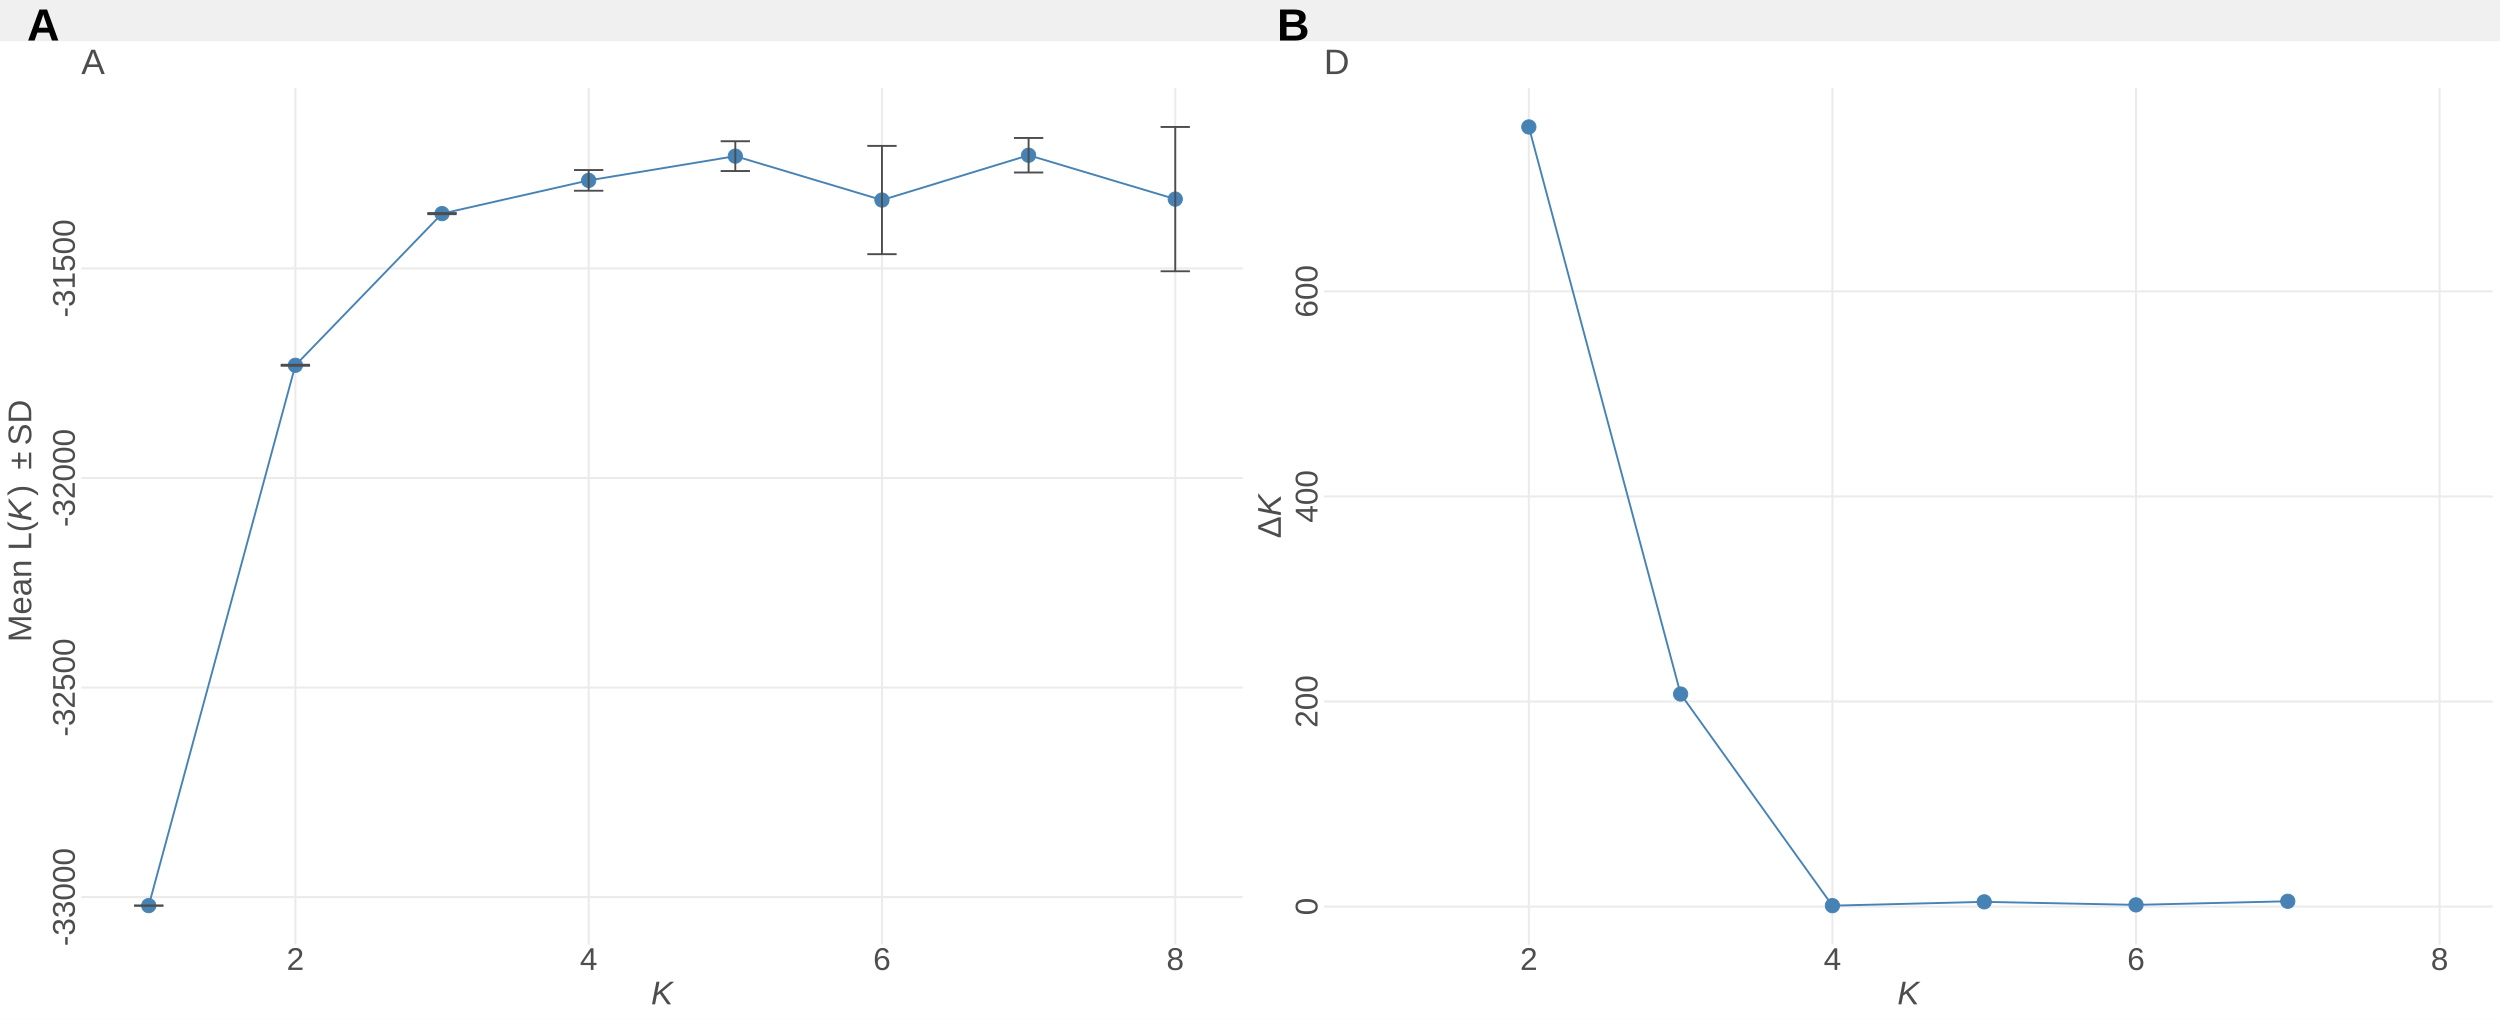
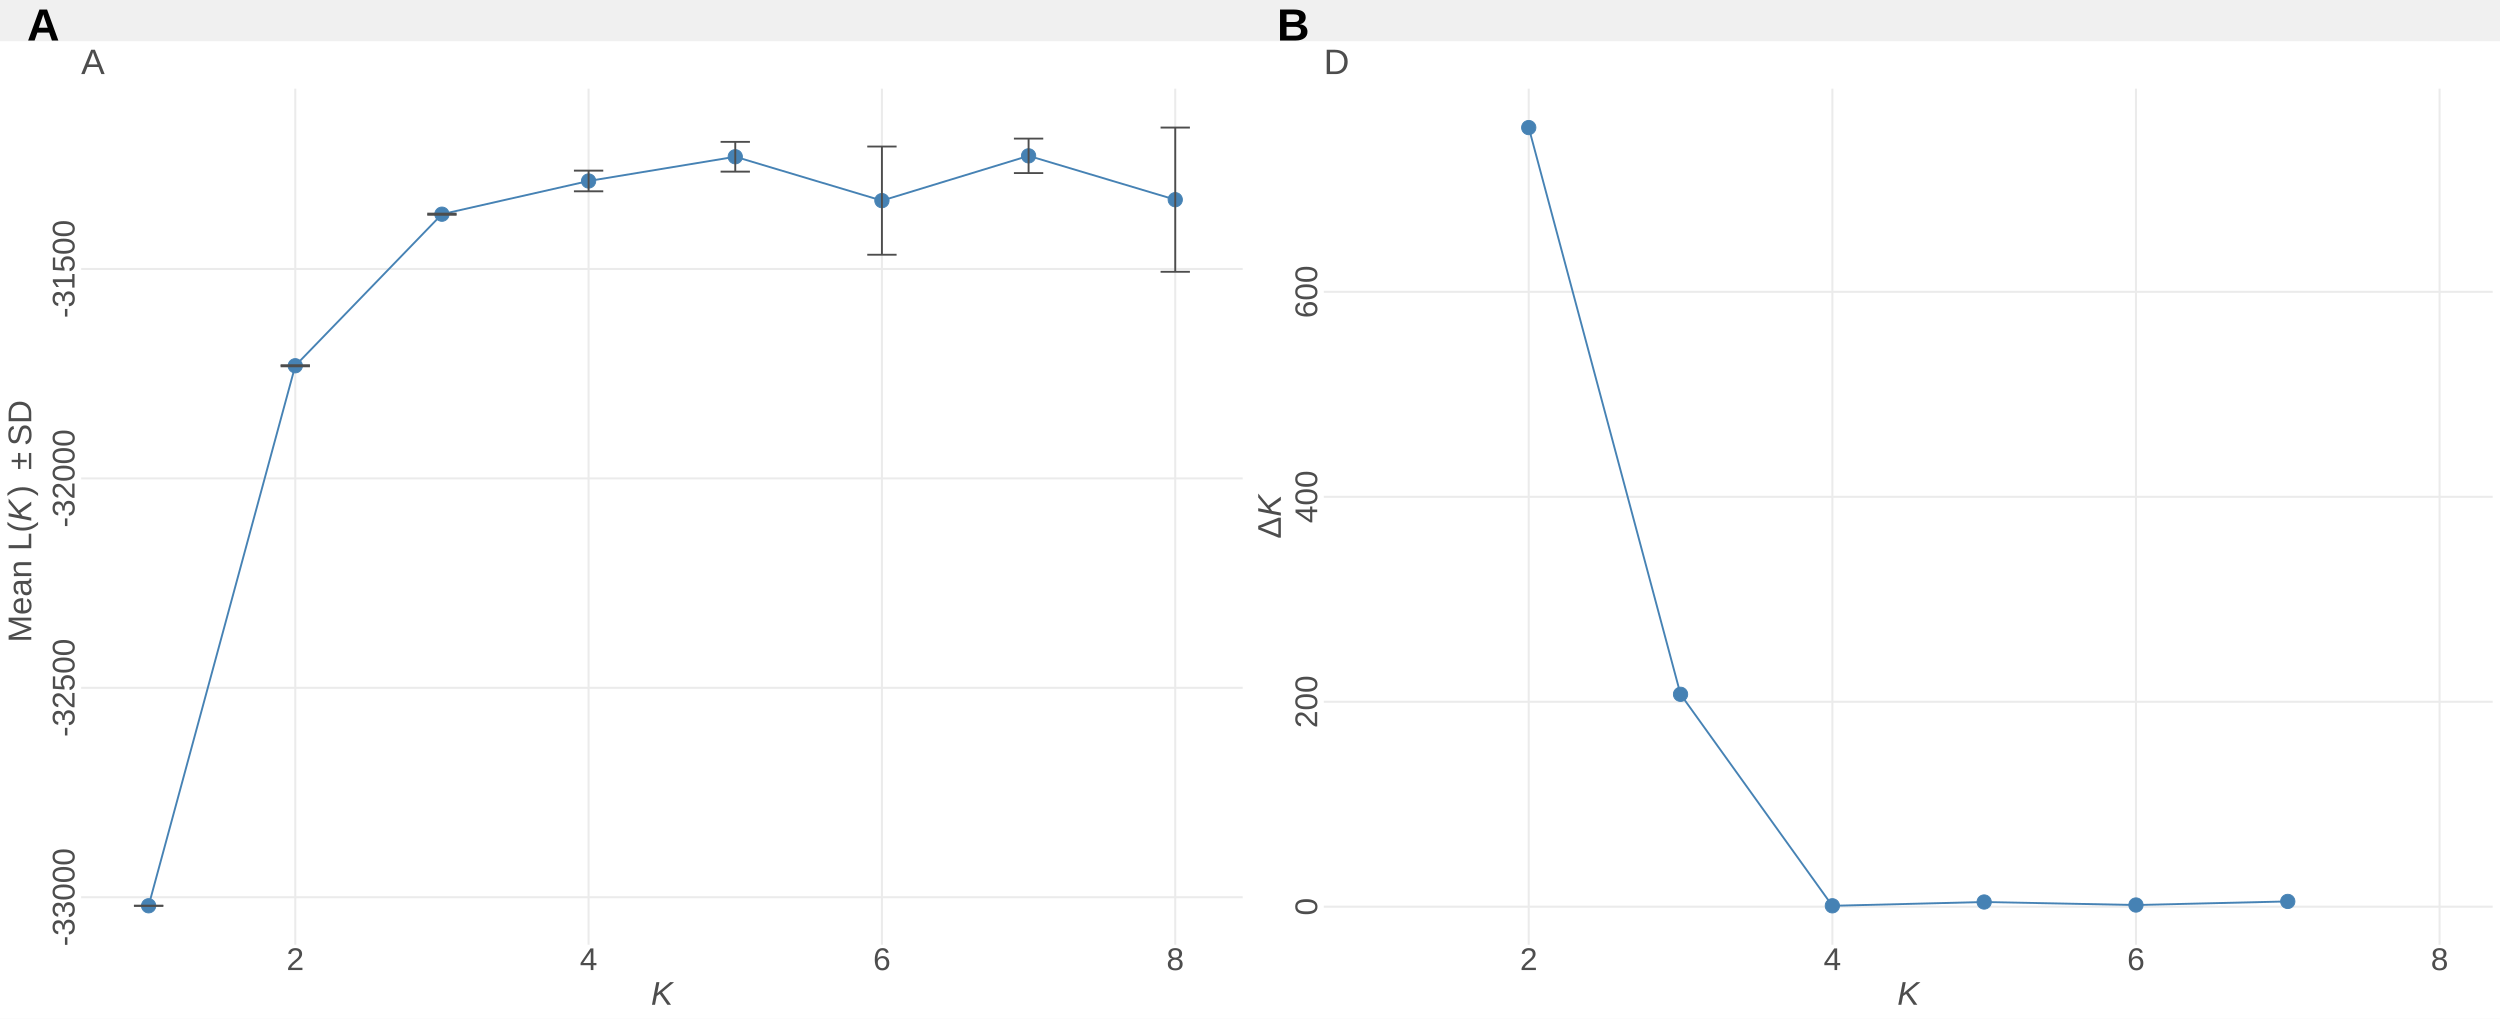
<svg xmlns="http://www.w3.org/2000/svg" width="1944.00pt" height="792.00pt" viewBox="0 0 1944.00 792.00">
  <g class="svglite">
    <defs>
      <style type="text/css">
    .svglite line, .svglite polyline, .svglite polygon, .svglite path, .svglite rect, .svglite circle {
      fill: none;
      stroke: #000000;
      stroke-linecap: round;
      stroke-linejoin: round;
      stroke-miterlimit: 10.00;
    }
    .svglite text {
      white-space: pre;
    }
    .svglite g.glyphgroup path {
      fill: inherit;
      stroke: none;
    }
  </style>
    </defs>
    <rect width="100%" height="100%" style="stroke: none; fill: none;" />
    <defs>
      <clipPath id="cpMC4wMHwxOTQ0LjAwfDAuMDB8NzkyLjAw">
        <rect x="0.00" y="0.00" width="1944.00" height="792.00" />
      </clipPath>
    </defs>
    <g clip-path="url(#cpMC4wMHwxOTQ0LjAwfDAuMDB8NzkyLjAw)">
</g>
    <defs>
      <clipPath id="cpMC4wMHw5NzIuMDB8MzIuMjZ8NzkyLjAw">
        <rect x="0.00" y="32.26" width="972.00" height="759.74" />
      </clipPath>
    </defs>
    <g clip-path="url(#cpMC4wMHw5NzIuMDB8MzIuMjZ8NzkyLjAw)">
-       <rect x="-0" y="32.26" width="972.00" height="759.74" style="stroke-width: 1.07; stroke: #FFFFFF; fill: #FFFFFF;" />
+       <rect x="0.00" y="32.26" width="972.00" height="759.74" style="stroke-width: 1.07; stroke: #FFFFFF; fill: #FFFFFF;" />
    </g>
    <g clip-path="url(#cpMC4wMHwxOTQ0LjAwfDAuMDB8NzkyLjAw)">
</g>
    <defs>
-       <clipPath id="cpNjMuMjB8OTY2LjMzfDY4LjQ0fDczNC41MQ==">
-         <rect x="63.20" y="68.44" width="903.13" height="666.07" />
+       <clipPath id="cpNjMuMTB8OTY2LjMzfDY4Ljk1fDczNC42MQ==">
+         <rect x="63.10" y="68.95" width="903.23" height="665.66" />
      </clipPath>
    </defs>
-     <g clip-path="url(#cpNjMuMjB8OTY2LjMzfDY4LjQ0fDczNC41MQ==)">
-       <rect x="63.20" y="68.44" width="903.13" height="666.07" style="stroke-width: 1.07; stroke: none; fill: #FFFFFF;" />
-       <polyline points="63.20,697.58 966.33,697.58 " style="stroke-width: 1.60; stroke: #EBEBEB; stroke-linecap: butt;" />
-       <polyline points="63.20,534.63 966.33,534.63 " style="stroke-width: 1.60; stroke: #EBEBEB; stroke-linecap: butt;" />
-       <polyline points="63.20,371.68 966.33,371.68 " style="stroke-width: 1.60; stroke: #EBEBEB; stroke-linecap: butt;" />
-       <polyline points="63.20,208.73 966.33,208.73 " style="stroke-width: 1.60; stroke: #EBEBEB; stroke-linecap: butt;" />
-       <polyline points="229.68,734.51 229.68,68.44 " style="stroke-width: 1.60; stroke: #EBEBEB; stroke-linecap: butt;" />
-       <polyline points="457.75,734.51 457.75,68.44 " style="stroke-width: 1.60; stroke: #EBEBEB; stroke-linecap: butt;" />
-       <polyline points="685.81,734.51 685.81,68.44 " style="stroke-width: 1.60; stroke: #EBEBEB; stroke-linecap: butt;" />
-       <polyline points="913.88,734.51 913.88,68.44 " style="stroke-width: 1.60; stroke: #EBEBEB; stroke-linecap: butt;" />
-       <polyline points="115.65,704.21 229.68,284.05 343.72,166.11 457.75,140.27 571.78,121.42 685.81,155.56 799.84,120.70 913.88,154.83 " style="stroke-width: 1.49; stroke: #4682B4; stroke-linecap: butt;" />
-       <circle cx="115.65" cy="704.21" r="5.57" style="stroke-width: 0.71; stroke: #4682B4; fill: #4682B4;" />
-       <circle cx="229.68" cy="284.05" r="5.57" style="stroke-width: 0.71; stroke: #4682B4; fill: #4682B4;" />
-       <circle cx="343.72" cy="166.11" r="5.57" style="stroke-width: 0.71; stroke: #4682B4; fill: #4682B4;" />
-       <circle cx="457.75" cy="140.27" r="5.57" style="stroke-width: 0.71; stroke: #4682B4; fill: #4682B4;" />
-       <circle cx="571.78" cy="121.42" r="5.57" style="stroke-width: 0.71; stroke: #4682B4; fill: #4682B4;" />
-       <circle cx="685.81" cy="155.56" r="5.57" style="stroke-width: 0.71; stroke: #4682B4; fill: #4682B4;" />
-       <circle cx="799.84" cy="120.70" r="5.57" style="stroke-width: 0.71; stroke: #4682B4; fill: #4682B4;" />
-       <circle cx="913.88" cy="154.83" r="5.57" style="stroke-width: 0.71; stroke: #4682B4; fill: #4682B4;" />
-       <polyline points="104.25,704.18 127.05,704.18 " style="stroke-width: 1.49; stroke: #4D4D4D; stroke-linecap: butt;" />
-       <polyline points="115.65,704.18 115.65,704.24 " style="stroke-width: 1.49; stroke: #4D4D4D; stroke-linecap: butt;" />
-       <polyline points="104.25,704.24 127.05,704.24 " style="stroke-width: 1.49; stroke: #4D4D4D; stroke-linecap: butt;" />
-       <polyline points="218.28,283.65 241.09,283.65 " style="stroke-width: 1.49; stroke: #4D4D4D; stroke-linecap: butt;" />
-       <polyline points="229.68,283.65 229.68,284.44 " style="stroke-width: 1.49; stroke: #4D4D4D; stroke-linecap: butt;" />
-       <polyline points="218.28,284.44 241.09,284.44 " style="stroke-width: 1.49; stroke: #4D4D4D; stroke-linecap: butt;" />
-       <polyline points="332.31,165.66 355.12,165.66 " style="stroke-width: 1.49; stroke: #4D4D4D; stroke-linecap: butt;" />
-       <polyline points="343.72,165.66 343.72,166.55 " style="stroke-width: 1.49; stroke: #4D4D4D; stroke-linecap: butt;" />
-       <polyline points="332.31,166.55 355.12,166.55 " style="stroke-width: 1.49; stroke: #4D4D4D; stroke-linecap: butt;" />
-       <polyline points="446.34,132.22 469.15,132.22 " style="stroke-width: 1.49; stroke: #4D4D4D; stroke-linecap: butt;" />
-       <polyline points="457.75,132.22 457.75,148.31 " style="stroke-width: 1.49; stroke: #4D4D4D; stroke-linecap: butt;" />
-       <polyline points="446.34,148.31 469.15,148.31 " style="stroke-width: 1.49; stroke: #4D4D4D; stroke-linecap: butt;" />
-       <polyline points="560.38,109.84 583.18,109.84 " style="stroke-width: 1.49; stroke: #4D4D4D; stroke-linecap: butt;" />
-       <polyline points="571.78,109.84 571.78,132.99 " style="stroke-width: 1.49; stroke: #4D4D4D; stroke-linecap: butt;" />
-       <polyline points="560.38,132.99 583.18,132.99 " style="stroke-width: 1.49; stroke: #4D4D4D; stroke-linecap: butt;" />
-       <polyline points="674.41,113.46 697.21,113.46 " style="stroke-width: 1.49; stroke: #4D4D4D; stroke-linecap: butt;" />
-       <polyline points="685.81,113.46 685.81,197.65 " style="stroke-width: 1.49; stroke: #4D4D4D; stroke-linecap: butt;" />
-       <polyline points="674.41,197.65 697.21,197.65 " style="stroke-width: 1.49; stroke: #4D4D4D; stroke-linecap: butt;" />
-       <polyline points="788.44,107.29 811.25,107.29 " style="stroke-width: 1.49; stroke: #4D4D4D; stroke-linecap: butt;" />
-       <polyline points="799.84,107.29 799.84,134.12 " style="stroke-width: 1.49; stroke: #4D4D4D; stroke-linecap: butt;" />
-       <polyline points="788.44,134.12 811.25,134.12 " style="stroke-width: 1.49; stroke: #4D4D4D; stroke-linecap: butt;" />
-       <polyline points="902.47,98.72 925.28,98.72 " style="stroke-width: 1.49; stroke: #4D4D4D; stroke-linecap: butt;" />
-       <polyline points="913.88,98.72 913.88,210.93 " style="stroke-width: 1.49; stroke: #4D4D4D; stroke-linecap: butt;" />
-       <polyline points="902.47,210.93 925.28,210.93 " style="stroke-width: 1.49; stroke: #4D4D4D; stroke-linecap: butt;" />
+     <g clip-path="url(#cpNjMuMTB8OTY2LjMzfDY4Ljk1fDczNC42MQ==)">
+       <rect x="63.10" y="68.95" width="903.23" height="665.66" style="stroke-width: 1.07; stroke: none; fill: #FFFFFF;" />
+       <polyline points="63.10,697.70 966.33,697.70 " style="stroke-width: 1.60; stroke: #EBEBEB; stroke-linecap: butt;" />
+       <polyline points="63.10,534.85 966.33,534.85 " style="stroke-width: 1.60; stroke: #EBEBEB; stroke-linecap: butt;" />
+       <polyline points="63.10,372.00 966.33,372.00 " style="stroke-width: 1.60; stroke: #EBEBEB; stroke-linecap: butt;" />
+       <polyline points="63.10,209.15 966.33,209.15 " style="stroke-width: 1.60; stroke: #EBEBEB; stroke-linecap: butt;" />
+       <polyline points="229.60,734.61 229.60,68.95 " style="stroke-width: 1.60; stroke: #EBEBEB; stroke-linecap: butt;" />
+       <polyline points="457.69,734.61 457.69,68.95 " style="stroke-width: 1.60; stroke: #EBEBEB; stroke-linecap: butt;" />
+       <polyline points="685.78,734.61 685.78,68.95 " style="stroke-width: 1.60; stroke: #EBEBEB; stroke-linecap: butt;" />
+       <polyline points="913.87,734.61 913.87,68.95 " style="stroke-width: 1.60; stroke: #EBEBEB; stroke-linecap: butt;" />
+       <polyline points="115.56,704.33 229.60,284.42 343.65,166.55 457.69,140.73 571.74,121.89 685.78,156.01 799.83,121.18 913.87,155.28 " style="stroke-width: 1.49; stroke: #4682B4; stroke-linecap: butt;" />
+       <circle cx="115.56" cy="704.33" r="5.57" style="stroke-width: 0.71; stroke: #4682B4; fill: #4682B4;" />
+       <circle cx="229.60" cy="284.42" r="5.57" style="stroke-width: 0.71; stroke: #4682B4; fill: #4682B4;" />
+       <circle cx="343.65" cy="166.55" r="5.57" style="stroke-width: 0.71; stroke: #4682B4; fill: #4682B4;" />
+       <circle cx="457.69" cy="140.73" r="5.57" style="stroke-width: 0.71; stroke: #4682B4; fill: #4682B4;" />
+       <circle cx="571.74" cy="121.89" r="5.57" style="stroke-width: 0.71; stroke: #4682B4; fill: #4682B4;" />
+       <circle cx="685.78" cy="156.01" r="5.57" style="stroke-width: 0.71; stroke: #4682B4; fill: #4682B4;" />
+       <circle cx="799.83" cy="121.18" r="5.57" style="stroke-width: 0.71; stroke: #4682B4; fill: #4682B4;" />
+       <circle cx="913.87" cy="155.28" r="5.57" style="stroke-width: 0.71; stroke: #4682B4; fill: #4682B4;" />
+       <polyline points="104.16,704.30 126.96,704.30 " style="stroke-width: 1.49; stroke: #4D4D4D; stroke-linecap: butt;" />
+       <polyline points="115.56,704.30 115.56,704.35 " style="stroke-width: 1.49; stroke: #4D4D4D; stroke-linecap: butt;" />
+       <polyline points="104.16,704.35 126.96,704.35 " style="stroke-width: 1.49; stroke: #4D4D4D; stroke-linecap: butt;" />
+       <polyline points="218.20,284.02 241.01,284.02 " style="stroke-width: 1.49; stroke: #4D4D4D; stroke-linecap: butt;" />
+       <polyline points="229.60,284.02 229.60,284.82 " style="stroke-width: 1.49; stroke: #4D4D4D; stroke-linecap: butt;" />
+       <polyline points="218.20,284.82 241.01,284.82 " style="stroke-width: 1.49; stroke: #4D4D4D; stroke-linecap: butt;" />
+       <polyline points="332.24,166.11 355.05,166.11 " style="stroke-width: 1.49; stroke: #4D4D4D; stroke-linecap: butt;" />
+       <polyline points="343.65,166.11 343.65,167.00 " style="stroke-width: 1.49; stroke: #4D4D4D; stroke-linecap: butt;" />
+       <polyline points="332.24,167.00 355.05,167.00 " style="stroke-width: 1.49; stroke: #4D4D4D; stroke-linecap: butt;" />
+       <polyline points="446.29,132.69 469.10,132.69 " style="stroke-width: 1.49; stroke: #4D4D4D; stroke-linecap: butt;" />
+       <polyline points="457.69,132.69 457.69,148.77 " style="stroke-width: 1.49; stroke: #4D4D4D; stroke-linecap: butt;" />
+       <polyline points="446.29,148.77 469.10,148.77 " style="stroke-width: 1.49; stroke: #4D4D4D; stroke-linecap: butt;" />
+       <polyline points="560.33,110.32 583.14,110.32 " style="stroke-width: 1.49; stroke: #4D4D4D; stroke-linecap: butt;" />
+       <polyline points="571.74,110.32 571.74,133.46 " style="stroke-width: 1.49; stroke: #4D4D4D; stroke-linecap: butt;" />
+       <polyline points="560.33,133.46 583.14,133.46 " style="stroke-width: 1.49; stroke: #4D4D4D; stroke-linecap: butt;" />
+       <polyline points="674.38,113.94 697.19,113.94 " style="stroke-width: 1.49; stroke: #4D4D4D; stroke-linecap: butt;" />
+       <polyline points="685.78,113.94 685.78,198.08 " style="stroke-width: 1.49; stroke: #4D4D4D; stroke-linecap: butt;" />
+       <polyline points="674.38,198.08 697.19,198.08 " style="stroke-width: 1.49; stroke: #4D4D4D; stroke-linecap: butt;" />
+       <polyline points="788.42,107.77 811.23,107.77 " style="stroke-width: 1.49; stroke: #4D4D4D; stroke-linecap: butt;" />
+       <polyline points="799.83,107.77 799.83,134.58 " style="stroke-width: 1.49; stroke: #4D4D4D; stroke-linecap: butt;" />
+       <polyline points="788.42,134.58 811.23,134.58 " style="stroke-width: 1.49; stroke: #4D4D4D; stroke-linecap: butt;" />
+       <polyline points="902.47,99.21 925.27,99.21 " style="stroke-width: 1.49; stroke: #4D4D4D; stroke-linecap: butt;" />
+       <polyline points="913.87,99.21 913.87,211.35 " style="stroke-width: 1.49; stroke: #4D4D4D; stroke-linecap: butt;" />
+       <polyline points="902.47,211.35 925.27,211.35 " style="stroke-width: 1.49; stroke: #4D4D4D; stroke-linecap: butt;" />
    </g>
    <g clip-path="url(#cpMC4wMHwxOTQ0LjAwfDAuMDB8NzkyLjAw)">
-       <text transform="translate(58.17,697.58) rotate(-90)" text-anchor="middle" style="font-size: 24.50px;fill: #4D4D4D; font-family: &quot;Arial&quot;;" textLength="76.28px" lengthAdjust="spacingAndGlyphs">-33000</text>
-       <text transform="translate(58.17,534.63) rotate(-90)" text-anchor="middle" style="font-size: 24.50px;fill: #4D4D4D; font-family: &quot;Arial&quot;;" textLength="76.28px" lengthAdjust="spacingAndGlyphs">-32500</text>
-       <text transform="translate(58.17,371.68) rotate(-90)" text-anchor="middle" style="font-size: 24.50px;fill: #4D4D4D; font-family: &quot;Arial&quot;;" textLength="76.28px" lengthAdjust="spacingAndGlyphs">-32000</text>
-       <text transform="translate(58.17,208.73) rotate(-90)" text-anchor="middle" style="font-size: 24.50px;fill: #4D4D4D; font-family: &quot;Arial&quot;;" textLength="76.28px" lengthAdjust="spacingAndGlyphs">-31500</text>
-       <text x="229.68" y="754.24" text-anchor="middle" style="font-size: 24.50px;fill: #4D4D4D; font-family: &quot;Arial&quot;;" textLength="13.62px" lengthAdjust="spacingAndGlyphs">2</text>
-       <text x="457.75" y="754.24" text-anchor="middle" style="font-size: 24.50px;fill: #4D4D4D; font-family: &quot;Arial&quot;;" textLength="13.62px" lengthAdjust="spacingAndGlyphs">4</text>
-       <text x="685.81" y="754.24" text-anchor="middle" style="font-size: 24.50px;fill: #4D4D4D; font-family: &quot;Arial&quot;;" textLength="13.62px" lengthAdjust="spacingAndGlyphs">6</text>
-       <text x="913.88" y="754.24" text-anchor="middle" style="font-size: 24.50px;fill: #4D4D4D; font-family: &quot;Arial&quot;;" textLength="13.62px" lengthAdjust="spacingAndGlyphs">8</text>
-       <text x="506.23" y="780.98" style="font-size: 25.60px; font-style: italic;fill: #4D4D4D; font-family: &quot;Arial&quot;;" textLength="17.08px" lengthAdjust="spacingAndGlyphs">K</text>
-       <text transform="translate(24.31,499.24) rotate(-90)" style="font-size: 25.60px;fill: #4D4D4D; font-family: &quot;Arial&quot;;" textLength="93.88px" lengthAdjust="spacingAndGlyphs">Mean L(</text>
-       <text transform="translate(24.31,405.36) rotate(-90)" style="font-size: 25.60px; font-style: italic;fill: #4D4D4D; font-family: &quot;Arial&quot;;" textLength="17.08px" lengthAdjust="spacingAndGlyphs">K</text>
-       <text transform="translate(24.31,385.54) rotate(-90)" style="font-size: 25.60px;fill: #4D4D4D; font-family: &quot;Arial&quot;;" textLength="15.62px" lengthAdjust="spacingAndGlyphs">) </text>
-       <text transform="translate(24.31,365.18) rotate(-90)" style="font-size: 25.60px;fill: #4D4D4D; font-family: &quot;Arial&quot;;" textLength="14.05px" lengthAdjust="spacingAndGlyphs">±</text>
-       <text transform="translate(24.31,346.39) rotate(-90)" style="font-size: 25.60px;fill: #4D4D4D; font-family: &quot;Arial&quot;;" textLength="42.67px" lengthAdjust="spacingAndGlyphs"> SD</text>
-       <text x="63.20" y="57.61" style="font-size: 27.50px;fill: #4D4D4D; font-family: &quot;Arial&quot;;" textLength="18.34px" lengthAdjust="spacingAndGlyphs">A</text>
+       <text transform="translate(57.96,697.70) rotate(-90)" text-anchor="middle" style="font-size: 24.50px;fill: #4D4D4D; font-family: &quot;Arial&quot;;" textLength="76.28px" lengthAdjust="spacingAndGlyphs">-33000</text>
+       <text transform="translate(57.96,534.85) rotate(-90)" text-anchor="middle" style="font-size: 24.50px;fill: #4D4D4D; font-family: &quot;Arial&quot;;" textLength="76.28px" lengthAdjust="spacingAndGlyphs">-32500</text>
+       <text transform="translate(57.96,372.00) rotate(-90)" text-anchor="middle" style="font-size: 24.50px;fill: #4D4D4D; font-family: &quot;Arial&quot;;" textLength="76.28px" lengthAdjust="spacingAndGlyphs">-32000</text>
+       <text transform="translate(57.96,209.15) rotate(-90)" text-anchor="middle" style="font-size: 24.50px;fill: #4D4D4D; font-family: &quot;Arial&quot;;" textLength="76.28px" lengthAdjust="spacingAndGlyphs">-31500</text>
+       <text x="229.60" y="754.34" text-anchor="middle" style="font-size: 24.50px;fill: #4D4D4D; font-family: &quot;Arial&quot;;" textLength="13.62px" lengthAdjust="spacingAndGlyphs">2</text>
+       <text x="457.69" y="754.34" text-anchor="middle" style="font-size: 24.50px;fill: #4D4D4D; font-family: &quot;Arial&quot;;" textLength="13.62px" lengthAdjust="spacingAndGlyphs">4</text>
+       <text x="685.78" y="754.34" text-anchor="middle" style="font-size: 24.50px;fill: #4D4D4D; font-family: &quot;Arial&quot;;" textLength="13.62px" lengthAdjust="spacingAndGlyphs">6</text>
+       <text x="913.87" y="754.34" text-anchor="middle" style="font-size: 24.50px;fill: #4D4D4D; font-family: &quot;Arial&quot;;" textLength="13.62px" lengthAdjust="spacingAndGlyphs">8</text>
+       <text x="506.18" y="781.31" style="font-size: 25.60px; font-style: italic;fill: #4D4D4D; font-family: &quot;Arial&quot;;" textLength="17.08px" lengthAdjust="spacingAndGlyphs">K</text>
+       <text transform="translate(24.31,499.54) rotate(-90)" style="font-size: 25.60px;fill: #4D4D4D; font-family: &quot;Arial&quot;;" textLength="93.88px" lengthAdjust="spacingAndGlyphs">Mean L(</text>
+       <text transform="translate(24.31,405.66) rotate(-90)" style="font-size: 25.60px; font-style: italic;fill: #4D4D4D; font-family: &quot;Arial&quot;;" textLength="17.08px" lengthAdjust="spacingAndGlyphs">K</text>
+       <text transform="translate(24.31,385.84) rotate(-90)" style="font-size: 25.60px;fill: #4D4D4D; font-family: &quot;Arial&quot;;" textLength="15.62px" lengthAdjust="spacingAndGlyphs">) </text>
+       <text transform="translate(24.31,365.48) rotate(-90)" style="font-size: 25.60px;fill: #4D4D4D; font-family: &quot;Arial&quot;;" textLength="14.05px" lengthAdjust="spacingAndGlyphs">±</text>
+       <text transform="translate(24.31,346.69) rotate(-90)" style="font-size: 25.60px;fill: #4D4D4D; font-family: &quot;Arial&quot;;" textLength="42.67px" lengthAdjust="spacingAndGlyphs"> SD</text>
+       <text x="63.10" y="57.61" style="font-size: 27.50px;fill: #4D4D4D; font-family: &quot;Arial&quot;;" textLength="18.34px" lengthAdjust="spacingAndGlyphs">A</text>
      <text x="21.00" y="31.51" style="font-size: 35.00px; font-weight: bold; font-family: &quot;Arial&quot;;" textLength="25.28px" lengthAdjust="spacingAndGlyphs">A</text>
    </g>
    <defs>
      <clipPath id="cpOTcyLjAwfDE5NDQuMDB8MzIuMjZ8NzkyLjAw">
        <rect x="972.00" y="32.26" width="972.00" height="759.74" />
      </clipPath>
    </defs>
    <g clip-path="url(#cpOTcyLjAwfDE5NDQuMDB8MzIuMjZ8NzkyLjAw)">
      <rect x="972.00" y="32.26" width="972.00" height="759.74" style="stroke-width: 1.07; stroke: #FFFFFF; fill: #FFFFFF;" />
    </g>
    <g clip-path="url(#cpMC4wMHwxOTQ0LjAwfDAuMDB8NzkyLjAw)">
</g>
    <defs>
-       <clipPath id="cpMTAyOS40OXwxOTM4LjMzfDY4LjQ0fDczNC41MQ==">
-         <rect x="1029.49" y="68.44" width="908.84" height="666.07" />
+       <clipPath id="cpMTAyOS4zOXwxOTM4LjMzfDY4Ljk1fDczNC42MQ==">
+         <rect x="1029.39" y="68.95" width="908.94" height="665.66" />
      </clipPath>
    </defs>
-     <g clip-path="url(#cpMTAyOS40OXwxOTM4LjMzfDY4LjQ0fDczNC41MQ==)">
-       <rect x="1029.49" y="68.44" width="908.84" height="666.07" style="stroke-width: 1.07; stroke: none; fill: #FFFFFF;" />
-       <polyline points="1029.49,704.93 1938.33,704.93 " style="stroke-width: 1.60; stroke: #EBEBEB; stroke-linecap: butt;" />
-       <polyline points="1029.49,545.47 1938.33,545.47 " style="stroke-width: 1.60; stroke: #EBEBEB; stroke-linecap: butt;" />
-       <polyline points="1029.49,386.01 1938.33,386.01 " style="stroke-width: 1.60; stroke: #EBEBEB; stroke-linecap: butt;" />
-       <polyline points="1029.49,226.54 1938.33,226.54 " style="stroke-width: 1.60; stroke: #EBEBEB; stroke-linecap: butt;" />
-       <polyline points="1188.83,734.51 1188.83,68.44 " style="stroke-width: 1.60; stroke: #EBEBEB; stroke-linecap: butt;" />
-       <polyline points="1424.89,734.51 1424.89,68.44 " style="stroke-width: 1.60; stroke: #EBEBEB; stroke-linecap: butt;" />
-       <polyline points="1660.96,734.51 1660.96,68.44 " style="stroke-width: 1.60; stroke: #EBEBEB; stroke-linecap: butt;" />
-       <polyline points="1897.02,734.51 1897.02,68.44 " style="stroke-width: 1.60; stroke: #EBEBEB; stroke-linecap: butt;" />
-       <polyline points="1188.83,98.72 1306.86,539.68 1424.89,704.24 1542.92,701.28 1660.96,703.62 1778.99,700.83 " style="stroke-width: 1.49; stroke: #4682B4; stroke-linecap: butt;" />
-       <circle cx="1188.83" cy="98.72" r="5.57" style="stroke-width: 0.71; stroke: #4682B4; fill: #4682B4;" />
-       <circle cx="1306.86" cy="539.68" r="5.57" style="stroke-width: 0.71; stroke: #4682B4; fill: #4682B4;" />
-       <circle cx="1424.89" cy="704.24" r="5.57" style="stroke-width: 0.71; stroke: #4682B4; fill: #4682B4;" />
-       <circle cx="1542.92" cy="701.28" r="5.57" style="stroke-width: 0.71; stroke: #4682B4; fill: #4682B4;" />
-       <circle cx="1660.96" cy="703.62" r="5.57" style="stroke-width: 0.71; stroke: #4682B4; fill: #4682B4;" />
-       <circle cx="1778.99" cy="700.83" r="5.57" style="stroke-width: 0.71; stroke: #4682B4; fill: #4682B4;" />
+     <g clip-path="url(#cpMTAyOS4zOXwxOTM4LjMzfDY4Ljk1fDczNC42MQ==)">
+       <rect x="1029.39" y="68.95" width="908.94" height="665.66" style="stroke-width: 1.07; stroke: none; fill: #FFFFFF;" />
+       <polyline points="1029.39,705.05 1938.33,705.05 " style="stroke-width: 1.60; stroke: #EBEBEB; stroke-linecap: butt;" />
+       <polyline points="1029.39,545.68 1938.33,545.68 " style="stroke-width: 1.60; stroke: #EBEBEB; stroke-linecap: butt;" />
+       <polyline points="1029.39,386.32 1938.33,386.32 " style="stroke-width: 1.60; stroke: #EBEBEB; stroke-linecap: butt;" />
+       <polyline points="1029.39,226.95 1938.33,226.95 " style="stroke-width: 1.60; stroke: #EBEBEB; stroke-linecap: butt;" />
+       <polyline points="1188.75,734.61 1188.75,68.95 " style="stroke-width: 1.60; stroke: #EBEBEB; stroke-linecap: butt;" />
+       <polyline points="1424.84,734.61 1424.84,68.95 " style="stroke-width: 1.60; stroke: #EBEBEB; stroke-linecap: butt;" />
+       <polyline points="1660.93,734.61 1660.93,68.95 " style="stroke-width: 1.60; stroke: #EBEBEB; stroke-linecap: butt;" />
+       <polyline points="1897.02,734.61 1897.02,68.95 " style="stroke-width: 1.60; stroke: #EBEBEB; stroke-linecap: butt;" />
+       <polyline points="1188.75,99.21 1306.79,539.89 1424.84,704.35 1542.88,701.40 1660.93,703.74 1778.97,700.95 " style="stroke-width: 1.49; stroke: #4682B4; stroke-linecap: butt;" />
+       <circle cx="1188.75" cy="99.21" r="5.57" style="stroke-width: 0.71; stroke: #4682B4; fill: #4682B4;" />
+       <circle cx="1306.79" cy="539.89" r="5.57" style="stroke-width: 0.71; stroke: #4682B4; fill: #4682B4;" />
+       <circle cx="1424.84" cy="704.35" r="5.57" style="stroke-width: 0.71; stroke: #4682B4; fill: #4682B4;" />
+       <circle cx="1542.88" cy="701.40" r="5.57" style="stroke-width: 0.71; stroke: #4682B4; fill: #4682B4;" />
+       <circle cx="1660.93" cy="703.74" r="5.57" style="stroke-width: 0.71; stroke: #4682B4; fill: #4682B4;" />
+       <circle cx="1778.97" cy="700.95" r="5.57" style="stroke-width: 0.71; stroke: #4682B4; fill: #4682B4;" />
    </g>
    <g clip-path="url(#cpMC4wMHwxOTQ0LjAwfDAuMDB8NzkyLjAw)">
-       <text transform="translate(1024.46,704.93) rotate(-90)" text-anchor="middle" style="font-size: 24.50px;fill: #4D4D4D; font-family: &quot;Arial&quot;;" textLength="13.62px" lengthAdjust="spacingAndGlyphs">0</text>
-       <text transform="translate(1024.46,545.47) rotate(-90)" text-anchor="middle" style="font-size: 24.50px;fill: #4D4D4D; font-family: &quot;Arial&quot;;" textLength="40.88px" lengthAdjust="spacingAndGlyphs">200</text>
-       <text transform="translate(1024.46,386.01) rotate(-90)" text-anchor="middle" style="font-size: 24.50px;fill: #4D4D4D; font-family: &quot;Arial&quot;;" textLength="40.88px" lengthAdjust="spacingAndGlyphs">400</text>
-       <text transform="translate(1024.46,226.54) rotate(-90)" text-anchor="middle" style="font-size: 24.50px;fill: #4D4D4D; font-family: &quot;Arial&quot;;" textLength="40.88px" lengthAdjust="spacingAndGlyphs">600</text>
-       <text x="1188.83" y="754.24" text-anchor="middle" style="font-size: 24.50px;fill: #4D4D4D; font-family: &quot;Arial&quot;;" textLength="13.62px" lengthAdjust="spacingAndGlyphs">2</text>
-       <text x="1424.89" y="754.24" text-anchor="middle" style="font-size: 24.50px;fill: #4D4D4D; font-family: &quot;Arial&quot;;" textLength="13.62px" lengthAdjust="spacingAndGlyphs">4</text>
-       <text x="1660.96" y="754.24" text-anchor="middle" style="font-size: 24.50px;fill: #4D4D4D; font-family: &quot;Arial&quot;;" textLength="13.62px" lengthAdjust="spacingAndGlyphs">6</text>
-       <text x="1897.02" y="754.24" text-anchor="middle" style="font-size: 24.50px;fill: #4D4D4D; font-family: &quot;Arial&quot;;" textLength="13.62px" lengthAdjust="spacingAndGlyphs">8</text>
-       <text x="1475.37" y="780.98" style="font-size: 25.60px; font-style: italic;fill: #4D4D4D; font-family: &quot;Arial&quot;;" textLength="17.08px" lengthAdjust="spacingAndGlyphs">K</text>
-       <text transform="translate(995.99,418.56) rotate(-90)" style="font-size: 25.60px;fill: #4D4D4D; font-family: &quot;Arial&quot;;" textLength="17.09px" lengthAdjust="spacingAndGlyphs">Δ</text>
-       <text transform="translate(995.99,401.46) rotate(-90)" style="font-size: 25.60px; font-style: italic;fill: #4D4D4D; font-family: &quot;Arial&quot;;" textLength="17.08px" lengthAdjust="spacingAndGlyphs">K</text>
-       <text x="1029.49" y="57.61" style="font-size: 27.50px;fill: #4D4D4D; font-family: &quot;Arial&quot;;" textLength="19.86px" lengthAdjust="spacingAndGlyphs">D</text>
+       <text transform="translate(1024.25,705.05) rotate(-90)" text-anchor="middle" style="font-size: 24.50px;fill: #4D4D4D; font-family: &quot;Arial&quot;;" textLength="13.62px" lengthAdjust="spacingAndGlyphs">0</text>
+       <text transform="translate(1024.25,545.68) rotate(-90)" text-anchor="middle" style="font-size: 24.50px;fill: #4D4D4D; font-family: &quot;Arial&quot;;" textLength="40.88px" lengthAdjust="spacingAndGlyphs">200</text>
+       <text transform="translate(1024.25,386.32) rotate(-90)" text-anchor="middle" style="font-size: 24.50px;fill: #4D4D4D; font-family: &quot;Arial&quot;;" textLength="40.88px" lengthAdjust="spacingAndGlyphs">400</text>
+       <text transform="translate(1024.25,226.95) rotate(-90)" text-anchor="middle" style="font-size: 24.50px;fill: #4D4D4D; font-family: &quot;Arial&quot;;" textLength="40.88px" lengthAdjust="spacingAndGlyphs">600</text>
+       <text x="1188.75" y="754.34" text-anchor="middle" style="font-size: 24.50px;fill: #4D4D4D; font-family: &quot;Arial&quot;;" textLength="13.62px" lengthAdjust="spacingAndGlyphs">2</text>
+       <text x="1424.84" y="754.34" text-anchor="middle" style="font-size: 24.50px;fill: #4D4D4D; font-family: &quot;Arial&quot;;" textLength="13.62px" lengthAdjust="spacingAndGlyphs">4</text>
+       <text x="1660.93" y="754.34" text-anchor="middle" style="font-size: 24.50px;fill: #4D4D4D; font-family: &quot;Arial&quot;;" textLength="13.62px" lengthAdjust="spacingAndGlyphs">6</text>
+       <text x="1897.02" y="754.34" text-anchor="middle" style="font-size: 24.50px;fill: #4D4D4D; font-family: &quot;Arial&quot;;" textLength="13.62px" lengthAdjust="spacingAndGlyphs">8</text>
+       <text x="1475.32" y="781.31" style="font-size: 25.60px; font-style: italic;fill: #4D4D4D; font-family: &quot;Arial&quot;;" textLength="17.08px" lengthAdjust="spacingAndGlyphs">K</text>
+       <text transform="translate(995.99,418.87) rotate(-90)" style="font-size: 25.60px;fill: #4D4D4D; font-family: &quot;Arial&quot;;" textLength="17.09px" lengthAdjust="spacingAndGlyphs">Δ</text>
+       <text transform="translate(995.99,401.77) rotate(-90)" style="font-size: 25.60px; font-style: italic;fill: #4D4D4D; font-family: &quot;Arial&quot;;" textLength="17.08px" lengthAdjust="spacingAndGlyphs">K</text>
+       <text x="1029.39" y="57.61" style="font-size: 27.50px;fill: #4D4D4D; font-family: &quot;Arial&quot;;" textLength="19.86px" lengthAdjust="spacingAndGlyphs">D</text>
      <text x="993.00" y="31.51" style="font-size: 35.00px; font-weight: bold; font-family: &quot;Arial&quot;;" textLength="25.28px" lengthAdjust="spacingAndGlyphs">B</text>
    </g>
  </g>
</svg>
